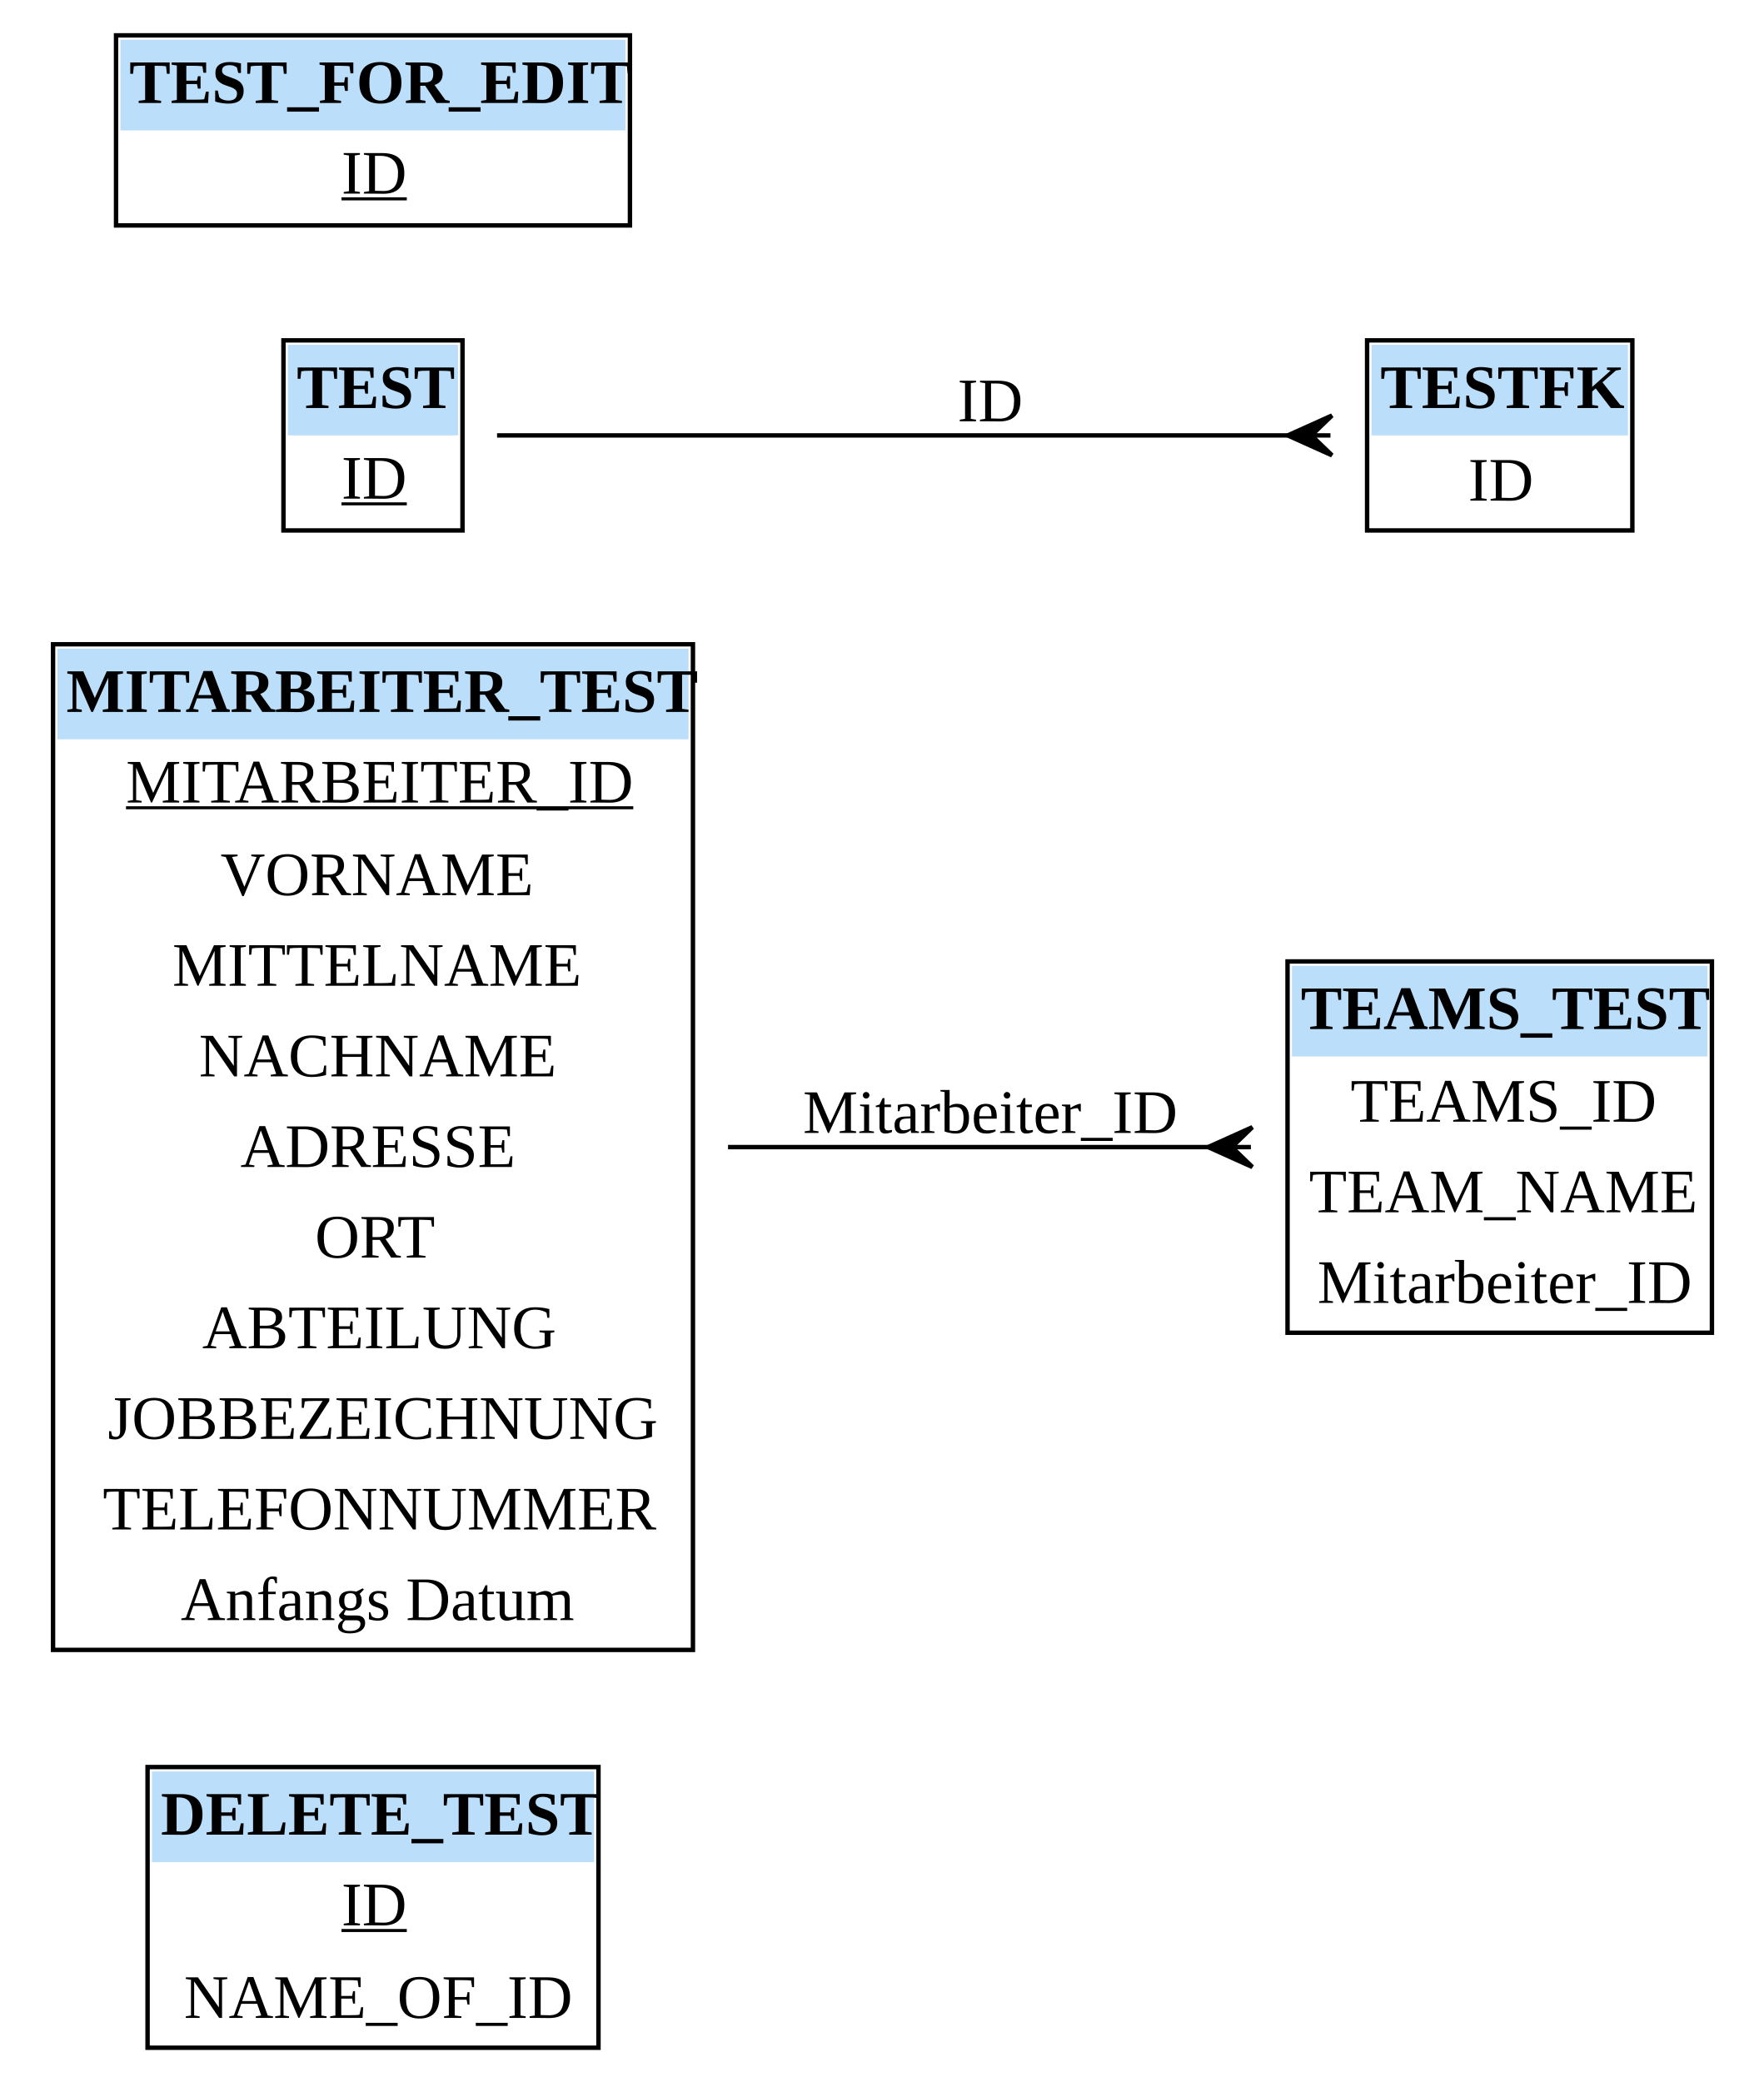
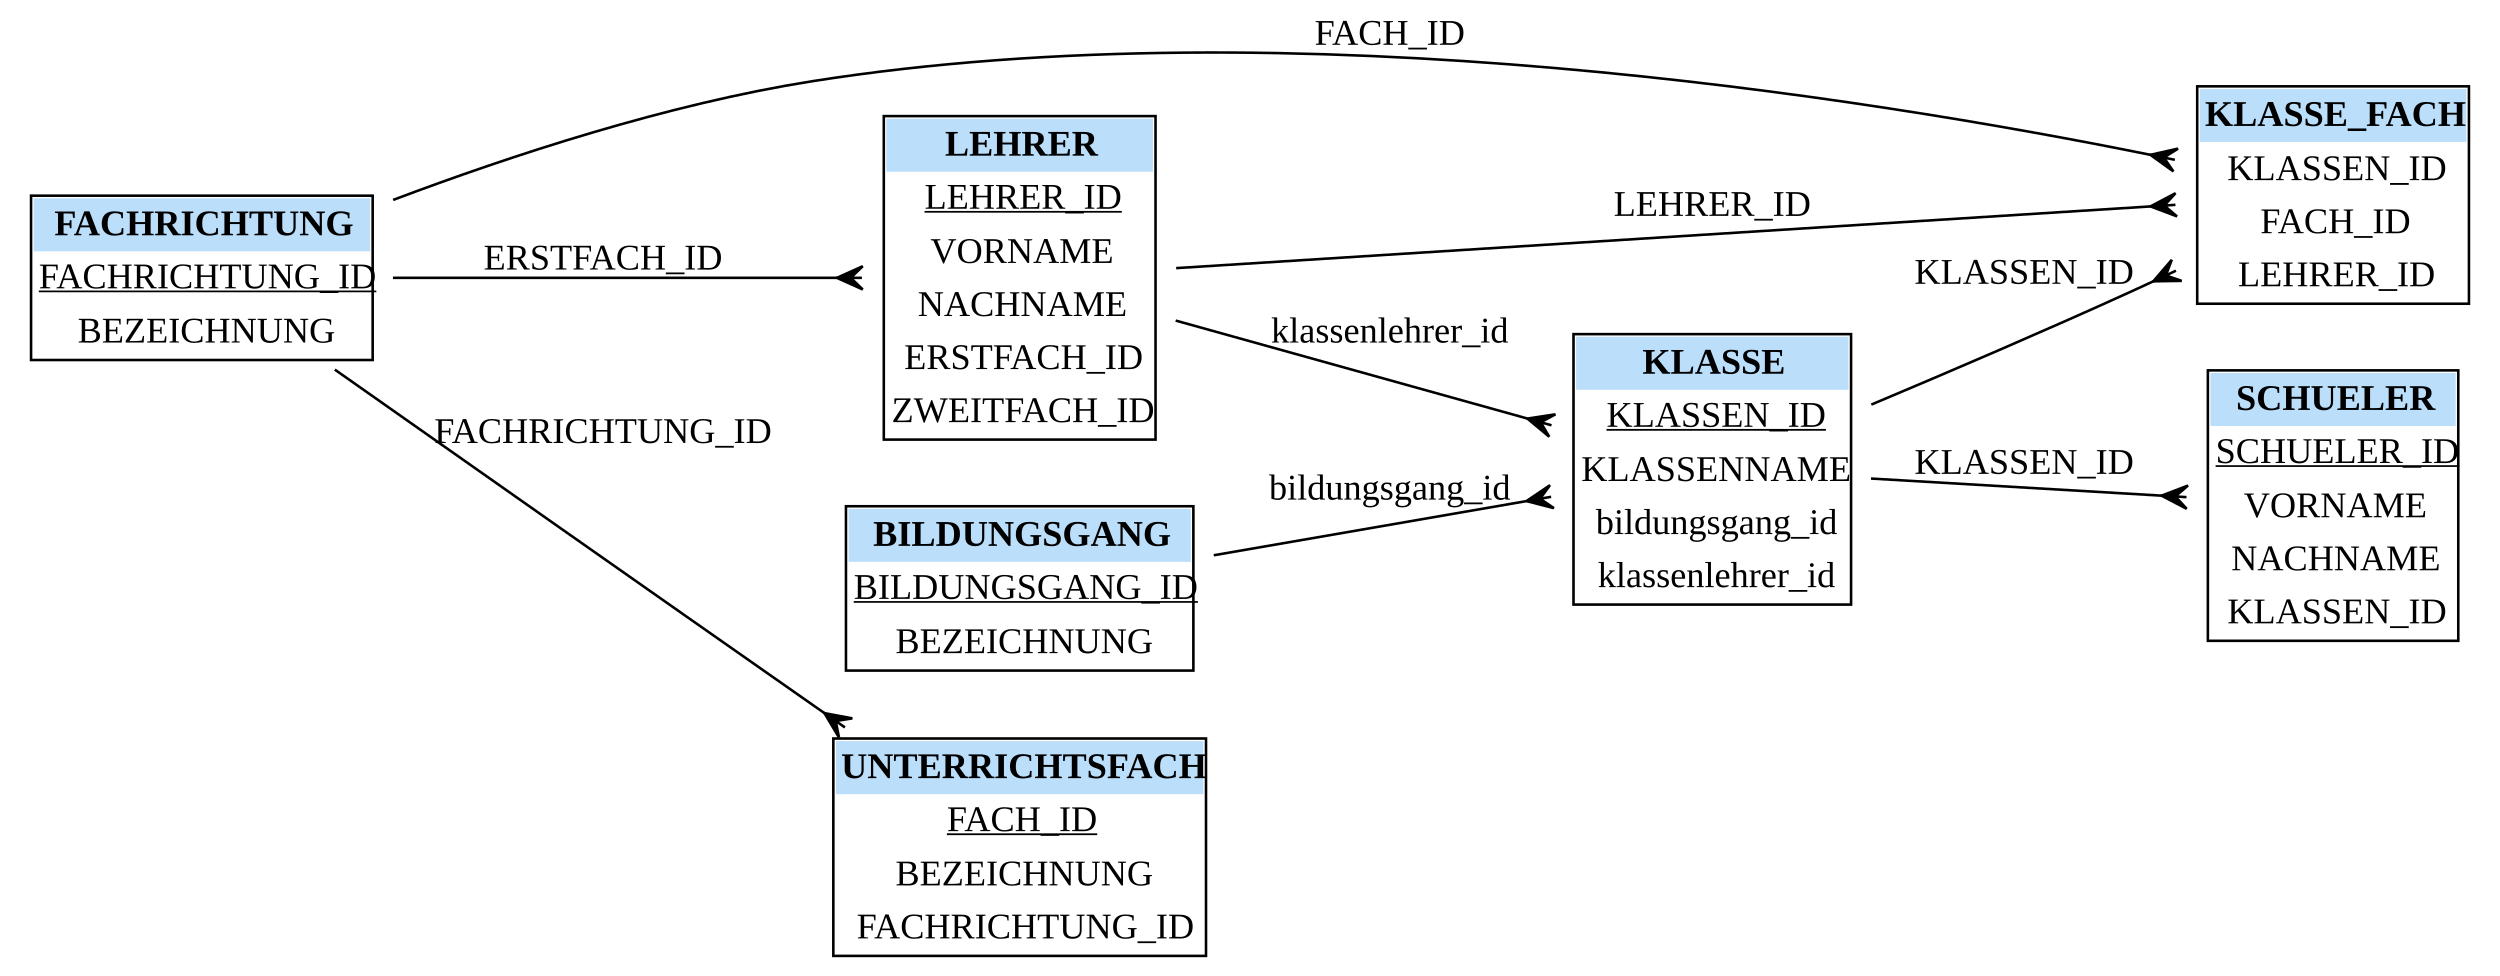
- <svg xmlns="http://www.w3.org/2000/svg" width="399pt" height="471pt" viewBox="0.00 0.00 399.00 471.00">
-   <g id="graph0" class="graph" transform="scale(1 1) rotate(0) translate(4 467.25)">
-     <polygon fill="white" stroke="none" points="-4,4 -4,-467.25 395.25,-467.25 395.25,4 -4,4" />
+ <svg xmlns="http://www.w3.org/2000/svg" width="966pt" height="377pt" viewBox="0.00 0.00 966.00 377.00">
+   <g id="graph0" class="graph" transform="scale(1 1) rotate(0) translate(4 373.36)">
+     <polygon fill="white" stroke="none" points="-4,4 -4,-373.36 962,-373.36 962,4 -4,4" />
    <g id="node1" class="node">
-       <polygon fill="#bbdefb" stroke="none" points="30.38,-46 30.38,-66.5 130.38,-66.5 130.38,-46 30.38,-46" />
-       <text xml:space="preserve" text-anchor="start" x="32.38" y="-52.2" font-family="Times New Roman,serif" font-weight="bold" font-size="14.00">DELETE_TEST</text>
-       <text xml:space="preserve" text-anchor="start" x="73.25" y="-31.7" font-family="Times New Roman,serif" text-decoration="underline" font-size="14.00">ID</text>
-       <text xml:space="preserve" text-anchor="start" x="37.62" y="-10.75" font-family="Times New Roman,serif" font-size="14.00">NAME_OF_ID</text>
-       <polygon fill="none" stroke="black" points="29.38,-4 29.38,-67.5 131.38,-67.5 131.38,-4 29.38,-4" />
+       <polygon fill="#bbdefb" stroke="none" points="323.88,-156.25 323.88,-176.75 456.12,-176.75 456.12,-156.25 323.88,-156.25" />
+       <text xml:space="preserve" text-anchor="start" x="333.38" y="-162.45" font-family="Times New Roman,serif" font-weight="bold" font-size="14.00">BILDUNGSGANG</text>
+       <text xml:space="preserve" text-anchor="start" x="325.88" y="-141.95" font-family="Times New Roman,serif" text-decoration="underline" font-size="14.00">BILDUNGSGANG_ID</text>
+       <text xml:space="preserve" text-anchor="start" x="342" y="-121" font-family="Times New Roman,serif" font-size="14.00">BEZEICHNUNG</text>
+       <polygon fill="none" stroke="black" points="322.88,-114.25 322.88,-177.75 457.12,-177.75 457.12,-114.25 322.88,-114.25" />
+     </g>
+     <g id="node3" class="node">
+       <polygon fill="#bbdefb" stroke="none" points="605,-222.75 605,-243.25 710.25,-243.25 710.25,-222.75 605,-222.75" />
+       <text xml:space="preserve" text-anchor="start" x="630.62" y="-228.95" font-family="Times New Roman,serif" font-weight="bold" font-size="14.00">KLASSE</text>
+       <text xml:space="preserve" text-anchor="start" x="616.75" y="-208.45" font-family="Times New Roman,serif" text-decoration="underline" font-size="14.00">KLASSEN_ID</text>
+       <text xml:space="preserve" text-anchor="start" x="607" y="-187.5" font-family="Times New Roman,serif" font-size="14.00">KLASSENNAME</text>
+       <text xml:space="preserve" text-anchor="start" x="612.62" y="-167" font-family="Times New Roman,serif" font-size="14.00">bildungsgang_id</text>
+       <text xml:space="preserve" text-anchor="start" x="613.38" y="-146.5" font-family="Times New Roman,serif" font-size="14.00">klassenlehrer_id</text>
+       <polygon fill="none" stroke="black" points="604,-139.75 604,-244.25 711.25,-244.25 711.25,-139.75 604,-139.75" />
+     </g>
+     <g id="edge1" class="edge">
+       <path fill="none" stroke="black" d="M464.99,-158.81C502.74,-165.35 548.42,-173.26 585.72,-179.72" />
+       <polygon fill="black" stroke="black" points="585.82,-179.74 594.91,-185.88 591.08,-180.65 595.35,-181.39 595.35,-181.39 595.35,-181.39 591.08,-180.65 596.44,-177.01 585.82,-179.74" />
+       <text xml:space="preserve" text-anchor="middle" x="533" y="-180.32" font-family="Times New Roman,serif" font-size="14.00">bildungsgang_id</text>
    </g>
    <g id="node2" class="node">
-       <polygon fill="#bbdefb" stroke="none" points="9,-300 9,-320.5 151.75,-320.5 151.75,-300 9,-300" />
-       <text xml:space="preserve" text-anchor="start" x="11" y="-306.2" font-family="Times New Roman,serif" font-weight="bold" font-size="14.00">MITARBEITER_TEST</text>
-       <text xml:space="preserve" text-anchor="start" x="24.5" y="-285.7" font-family="Times New Roman,serif" text-decoration="underline" font-size="14.00">MITARBEITER_ID</text>
-       <text xml:space="preserve" text-anchor="start" x="45.88" y="-264.75" font-family="Times New Roman,serif" font-size="14.00">VORNAME</text>
-       <text xml:space="preserve" text-anchor="start" x="35" y="-244.25" font-family="Times New Roman,serif" font-size="14.00">MITTELNAME</text>
-       <text xml:space="preserve" text-anchor="start" x="41" y="-223.75" font-family="Times New Roman,serif" font-size="14.00">NACHNAME</text>
-       <text xml:space="preserve" text-anchor="start" x="50.38" y="-203.25" font-family="Times New Roman,serif" font-size="14.00">ADRESSE</text>
-       <text xml:space="preserve" text-anchor="start" x="67.25" y="-182.75" font-family="Times New Roman,serif" font-size="14.00">ORT</text>
-       <text xml:space="preserve" text-anchor="start" x="41.75" y="-162.25" font-family="Times New Roman,serif" font-size="14.00">ABTEILUNG</text>
-       <text xml:space="preserve" text-anchor="start" x="20.38" y="-141.75" font-family="Times New Roman,serif" font-size="14.00">JOBBEZEICHNUNG</text>
-       <text xml:space="preserve" text-anchor="start" x="19.25" y="-121.25" font-family="Times New Roman,serif" font-size="14.00">TELEFONNUMMER</text>
-       <text xml:space="preserve" text-anchor="start" x="36.88" y="-100.75" font-family="Times New Roman,serif" font-size="14.00">Anfangs Datum</text>
-       <polygon fill="none" stroke="black" points="8,-94 8,-321.5 152.75,-321.5 152.75,-94 8,-94" />
-     </g>
-     <g id="node3" class="node">
-       <polygon fill="#bbdefb" stroke="none" points="288.25,-228.25 288.25,-248.75 382.25,-248.75 382.25,-228.25 288.25,-228.25" />
-       <text xml:space="preserve" text-anchor="start" x="290.25" y="-234.45" font-family="Times New Roman,serif" font-weight="bold" font-size="14.00">TEAMS_TEST</text>
-       <text xml:space="preserve" text-anchor="start" x="301.5" y="-213.5" font-family="Times New Roman,serif" font-size="14.00">TEAMS_ID</text>
-       <text xml:space="preserve" text-anchor="start" x="292.12" y="-193" font-family="Times New Roman,serif" font-size="14.00">TEAM_NAME</text>
-       <text xml:space="preserve" text-anchor="start" x="294" y="-172.5" font-family="Times New Roman,serif" font-size="14.00">Mitarbeiter_ID</text>
-       <polygon fill="none" stroke="black" points="287.25,-165.75 287.25,-249.75 383.25,-249.75 383.25,-165.75 287.25,-165.75" />
-     </g>
-     <g id="edge1" class="edge">
-       <path fill="none" stroke="black" d="M160.69,-207.75C195.74,-207.75 236.42,-207.75 269.59,-207.75" />
-       <polygon fill="black" stroke="black" points="269.29,-207.75 279.29,-212.25 274.63,-207.75 278.96,-207.75 278.96,-207.75 278.96,-207.75 274.63,-207.75 279.29,-203.25 269.29,-207.75" />
-       <text xml:space="preserve" text-anchor="middle" x="220" y="-210.95" font-family="Times New Roman,serif" font-size="14.00">Mitarbeiter_ID</text>
+       <polygon fill="#bbdefb" stroke="none" points="9,-276.25 9,-296.75 139,-296.75 139,-276.25 9,-276.25" />
+       <text xml:space="preserve" text-anchor="start" x="17" y="-282.45" font-family="Times New Roman,serif" font-weight="bold" font-size="14.00">FACHRICHTUNG</text>
+       <text xml:space="preserve" text-anchor="start" x="11" y="-261.95" font-family="Times New Roman,serif" text-decoration="underline" font-size="14.00">FACHRICHTUNG_ID</text>
+       <text xml:space="preserve" text-anchor="start" x="26" y="-241" font-family="Times New Roman,serif" font-size="14.00">BEZEICHNUNG</text>
+       <polygon fill="none" stroke="black" points="8,-234.25 8,-297.75 140,-297.75 140,-234.25 8,-234.25" />
    </g>
    <g id="node4" class="node">
-       <polygon fill="#bbdefb" stroke="none" points="61.12,-368.75 61.12,-389.25 99.62,-389.25 99.62,-368.75 61.12,-368.75" />
-       <text xml:space="preserve" text-anchor="start" x="63.12" y="-374.95" font-family="Times New Roman,serif" font-weight="bold" font-size="14.00">TEST</text>
-       <text xml:space="preserve" text-anchor="start" x="73.25" y="-354.45" font-family="Times New Roman,serif" text-decoration="underline" font-size="14.00">ID</text>
-       <polygon fill="none" stroke="black" points="60.12,-347.25 60.12,-390.25 100.62,-390.25 100.62,-347.25 60.12,-347.25" />
+       <polygon fill="#bbdefb" stroke="none" points="846,-318.5 846,-339 949,-339 949,-318.5 846,-318.5" />
+       <text xml:space="preserve" text-anchor="start" x="848" y="-324.7" font-family="Times New Roman,serif" font-weight="bold" font-size="14.00">KLASSE_FACH</text>
+       <text xml:space="preserve" text-anchor="start" x="856.62" y="-303.75" font-family="Times New Roman,serif" font-size="14.00">KLASSEN_ID</text>
+       <text xml:space="preserve" text-anchor="start" x="869.38" y="-283.25" font-family="Times New Roman,serif" font-size="14.00">FACH_ID</text>
+       <text xml:space="preserve" text-anchor="start" x="860.75" y="-262.75" font-family="Times New Roman,serif" font-size="14.00">LEHRER_ID</text>
+       <polygon fill="none" stroke="black" points="845,-256 845,-340 950,-340 950,-256 845,-256" />
+     </g>
+     <g id="edge4" class="edge">
+       <path fill="none" stroke="black" d="M147.9,-296.11C193.59,-313.33 254.2,-333.2 310,-342 495.35,-371.23 716.81,-335.82 827.03,-313.51" />
+       <polygon fill="black" stroke="black" points="826.9,-313.54 837.6,-315.94 832.13,-312.47 836.37,-311.6 836.37,-311.6 836.37,-311.6 832.13,-312.47 835.79,-307.12 826.9,-313.54" />
+       <text xml:space="preserve" text-anchor="middle" x="533" y="-356.06" font-family="Times New Roman,serif" font-size="14.00">FACH_ID</text>
    </g>
    <g id="node5" class="node">
-       <polygon fill="#bbdefb" stroke="none" points="306.25,-368.75 306.25,-389.25 364.25,-389.25 364.25,-368.75 306.25,-368.75" />
-       <text xml:space="preserve" text-anchor="start" x="308.25" y="-374.95" font-family="Times New Roman,serif" font-weight="bold" font-size="14.00">TESTFK</text>
-       <text xml:space="preserve" text-anchor="start" x="328.12" y="-354" font-family="Times New Roman,serif" font-size="14.00">ID</text>
-       <polygon fill="none" stroke="black" points="305.25,-347.25 305.25,-390.25 365.25,-390.25 365.25,-347.25 305.25,-347.25" />
+       <polygon fill="#bbdefb" stroke="none" points="338.5,-307 338.5,-327.5 441.5,-327.5 441.5,-307 338.5,-307" />
+       <text xml:space="preserve" text-anchor="start" x="361.12" y="-313.2" font-family="Times New Roman,serif" font-weight="bold" font-size="14.00">LEHRER</text>
+       <text xml:space="preserve" text-anchor="start" x="353.25" y="-292.7" font-family="Times New Roman,serif" text-decoration="underline" font-size="14.00">LEHRER_ID</text>
+       <text xml:space="preserve" text-anchor="start" x="355.5" y="-271.75" font-family="Times New Roman,serif" font-size="14.00">VORNAME</text>
+       <text xml:space="preserve" text-anchor="start" x="350.62" y="-251.25" font-family="Times New Roman,serif" font-size="14.00">NACHNAME</text>
+       <text xml:space="preserve" text-anchor="start" x="345.38" y="-230.75" font-family="Times New Roman,serif" font-size="14.00">ERSTFACH_ID</text>
+       <text xml:space="preserve" text-anchor="start" x="340.5" y="-210.25" font-family="Times New Roman,serif" font-size="14.00">ZWEITFACH_ID</text>
+       <polygon fill="none" stroke="black" points="337.5,-203.5 337.5,-328.5 442.5,-328.5 442.5,-203.5 337.5,-203.5" />
+     </g>
+     <g id="edge6" class="edge">
+       <path fill="none" stroke="black" d="M147.83,-266C199.52,-266 268.5,-266 319.45,-266" />
+       <polygon fill="black" stroke="black" points="319.37,-266 329.37,-270.5 324.71,-266 329.04,-266 329.04,-266 329.04,-266 324.71,-266 329.37,-261.5 319.37,-266" />
+       <text xml:space="preserve" text-anchor="middle" x="229" y="-269.2" font-family="Times New Roman,serif" font-size="14.00">ERSTFACH_ID</text>
+     </g>
+     <g id="node7" class="node">
+       <polygon fill="#bbdefb" stroke="none" points="319,-66.5 319,-87 461,-87 461,-66.5 319,-66.5" />
+       <text xml:space="preserve" text-anchor="start" x="321" y="-72.7" font-family="Times New Roman,serif" font-weight="bold" font-size="14.00">UNTERRICHTSFACH</text>
+       <text xml:space="preserve" text-anchor="start" x="361.88" y="-52.2" font-family="Times New Roman,serif" text-decoration="underline" font-size="14.00">FACH_ID</text>
+       <text xml:space="preserve" text-anchor="start" x="342" y="-31.25" font-family="Times New Roman,serif" font-size="14.00">BEZEICHNUNG</text>
+       <text xml:space="preserve" text-anchor="start" x="327" y="-10.75" font-family="Times New Roman,serif" font-size="14.00">FACHRICHTUNG_ID</text>
+       <polygon fill="none" stroke="black" points="318,-4 318,-88 462,-88 462,-4 318,-4" />
+     </g>
+     <g id="edge8" class="edge">
+       <path fill="none" stroke="black" d="M125.38,-230.54C172.94,-197.08 246.27,-145.56 310,-101 311.59,-99.89 313.2,-98.76 314.83,-97.63" />
+       <polygon fill="black" stroke="black" points="314.56,-97.81 325.34,-95.78 318.93,-94.76 322.49,-92.28 322.49,-92.28 322.49,-92.28 318.93,-94.76 320.18,-88.4 314.56,-97.81" />
+       <text xml:space="preserve" text-anchor="middle" x="229" y="-202.19" font-family="Times New Roman,serif" font-size="14.00">FACHRICHTUNG_ID</text>
+     </g>
+     <g id="edge3" class="edge">
+       <path fill="none" stroke="black" d="M719.08,-217.03C749.25,-229.72 786.21,-245.57 819,-260.5 821.99,-261.86 825.04,-263.27 828.12,-264.7" />
+       <polygon fill="black" stroke="black" points="828.04,-264.66 835.18,-272.98 832.87,-266.93 836.79,-268.76 836.79,-268.76 836.79,-268.76 832.87,-266.93 839,-264.83 828.04,-264.66" />
+       <text xml:space="preserve" text-anchor="middle" x="778.12" y="-263.7" font-family="Times New Roman,serif" font-size="14.00">KLASSEN_ID</text>
+     </g>
+     <g id="node6" class="node">
+       <polygon fill="#bbdefb" stroke="none" points="850.12,-208.75 850.12,-229.25 944.88,-229.25 944.88,-208.75 850.12,-208.75" />
+       <text xml:space="preserve" text-anchor="start" x="860" y="-214.95" font-family="Times New Roman,serif" font-weight="bold" font-size="14.00">SCHUELER</text>
+       <text xml:space="preserve" text-anchor="start" x="852.12" y="-194.45" font-family="Times New Roman,serif" text-decoration="underline" font-size="14.00">SCHUELER_ID</text>
+       <text xml:space="preserve" text-anchor="start" x="863" y="-173.5" font-family="Times New Roman,serif" font-size="14.00">VORNAME</text>
+       <text xml:space="preserve" text-anchor="start" x="858.12" y="-153" font-family="Times New Roman,serif" font-size="14.00">NACHNAME</text>
+       <text xml:space="preserve" text-anchor="start" x="856.62" y="-132.5" font-family="Times New Roman,serif" font-size="14.00">KLASSEN_ID</text>
+       <polygon fill="none" stroke="black" points="849.12,-125.75 849.12,-230.25 945.88,-230.25 945.88,-125.75 849.12,-125.75" />
+     </g>
+     <g id="edge7" class="edge">
+       <path fill="none" stroke="black" d="M718.96,-188.45C753.28,-186.43 796.29,-183.9 831.38,-181.83" />
+       <polygon fill="black" stroke="black" points="831.21,-181.84 841.45,-185.75 836.53,-181.53 840.86,-181.27 840.86,-181.27 840.86,-181.27 836.53,-181.53 840.93,-176.76 831.21,-181.84" />
+       <text xml:space="preserve" text-anchor="middle" x="778.12" y="-190.27" font-family="Times New Roman,serif" font-size="14.00">KLASSEN_ID</text>
    </g>
    <g id="edge2" class="edge">
-       <path fill="none" stroke="black" d="M108.44,-368.75C151.11,-368.75 234.58,-368.75 287.22,-368.75" />
-       <polygon fill="black" stroke="black" points="287.3,-368.75 297.3,-373.25 292.63,-368.75 296.96,-368.75 296.96,-368.75 296.96,-368.75 292.63,-368.75 297.3,-364.25 287.3,-368.75" />
-       <text xml:space="preserve" text-anchor="middle" x="220" y="-371.95" font-family="Times New Roman,serif" font-size="14.00">ID</text>
+       <path fill="none" stroke="black" d="M450.28,-249.49C490.48,-238.29 543.81,-223.43 586.18,-211.63" />
+       <polygon fill="black" stroke="black" points="586.19,-211.62 597.03,-213.27 591.33,-210.19 595.5,-209.03 595.5,-209.03 595.5,-209.03 591.33,-210.19 594.62,-204.6 586.19,-211.62" />
+       <text xml:space="preserve" text-anchor="middle" x="533" y="-241" font-family="Times New Roman,serif" font-size="14.00">klassenlehrer_id</text>
    </g>
-     <g id="node6" class="node">
-       <polygon fill="#bbdefb" stroke="none" points="23.25,-437.75 23.25,-458.25 137.5,-458.25 137.5,-437.75 23.25,-437.75" />
-       <text xml:space="preserve" text-anchor="start" x="25.25" y="-443.95" font-family="Times New Roman,serif" font-weight="bold" font-size="14.00">TEST_FOR_EDIT</text>
-       <text xml:space="preserve" text-anchor="start" x="73.25" y="-423.45" font-family="Times New Roman,serif" text-decoration="underline" font-size="14.00">ID</text>
-       <polygon fill="none" stroke="black" points="22.25,-416.25 22.25,-459.25 138.5,-459.25 138.5,-416.25 22.25,-416.25" />
+     <g id="edge5" class="edge">
+       <path fill="none" stroke="black" d="M450.47,-269.76C544.49,-275.72 727.02,-287.27 826.96,-293.6" />
+       <polygon fill="black" stroke="black" points="826.94,-293.6 836.63,-298.72 832.26,-293.93 836.59,-294.21 836.59,-294.21 836.59,-294.21 832.26,-293.93 837.2,-289.74 826.94,-293.6" />
+       <text xml:space="preserve" text-anchor="middle" x="657.62" y="-289.94" font-family="Times New Roman,serif" font-size="14.00">LEHRER_ID</text>
    </g>
  </g>
</svg>
